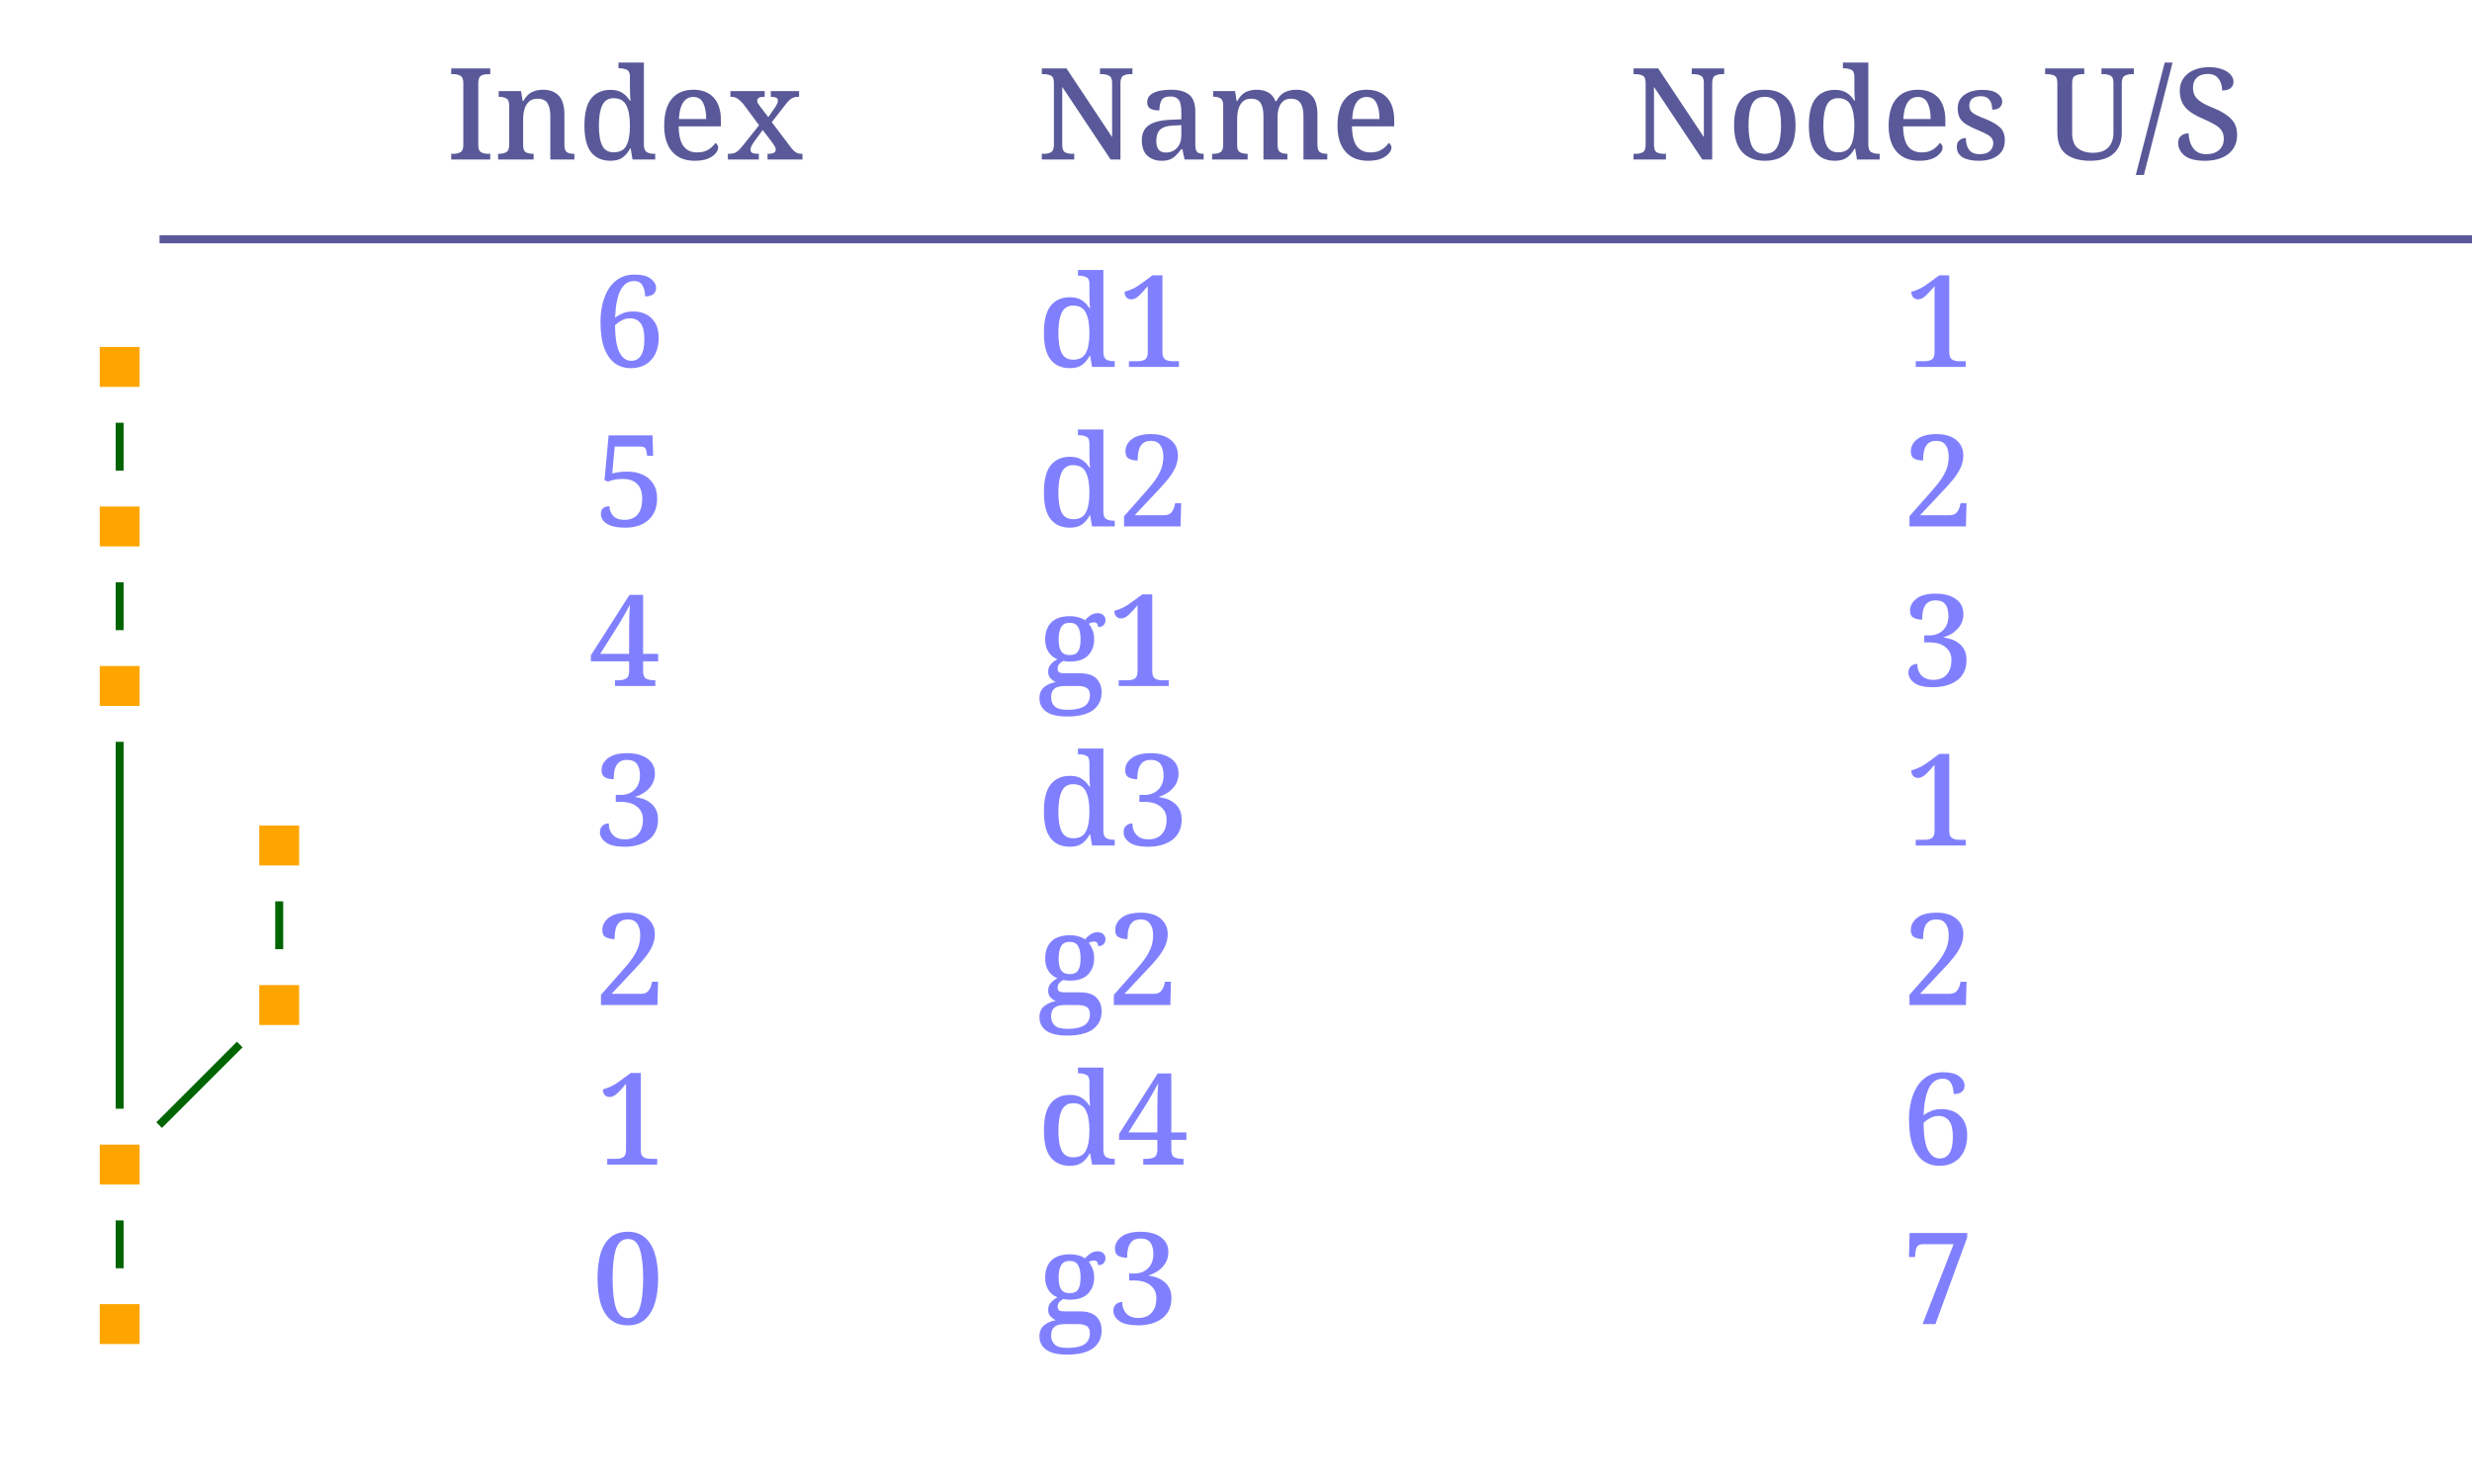
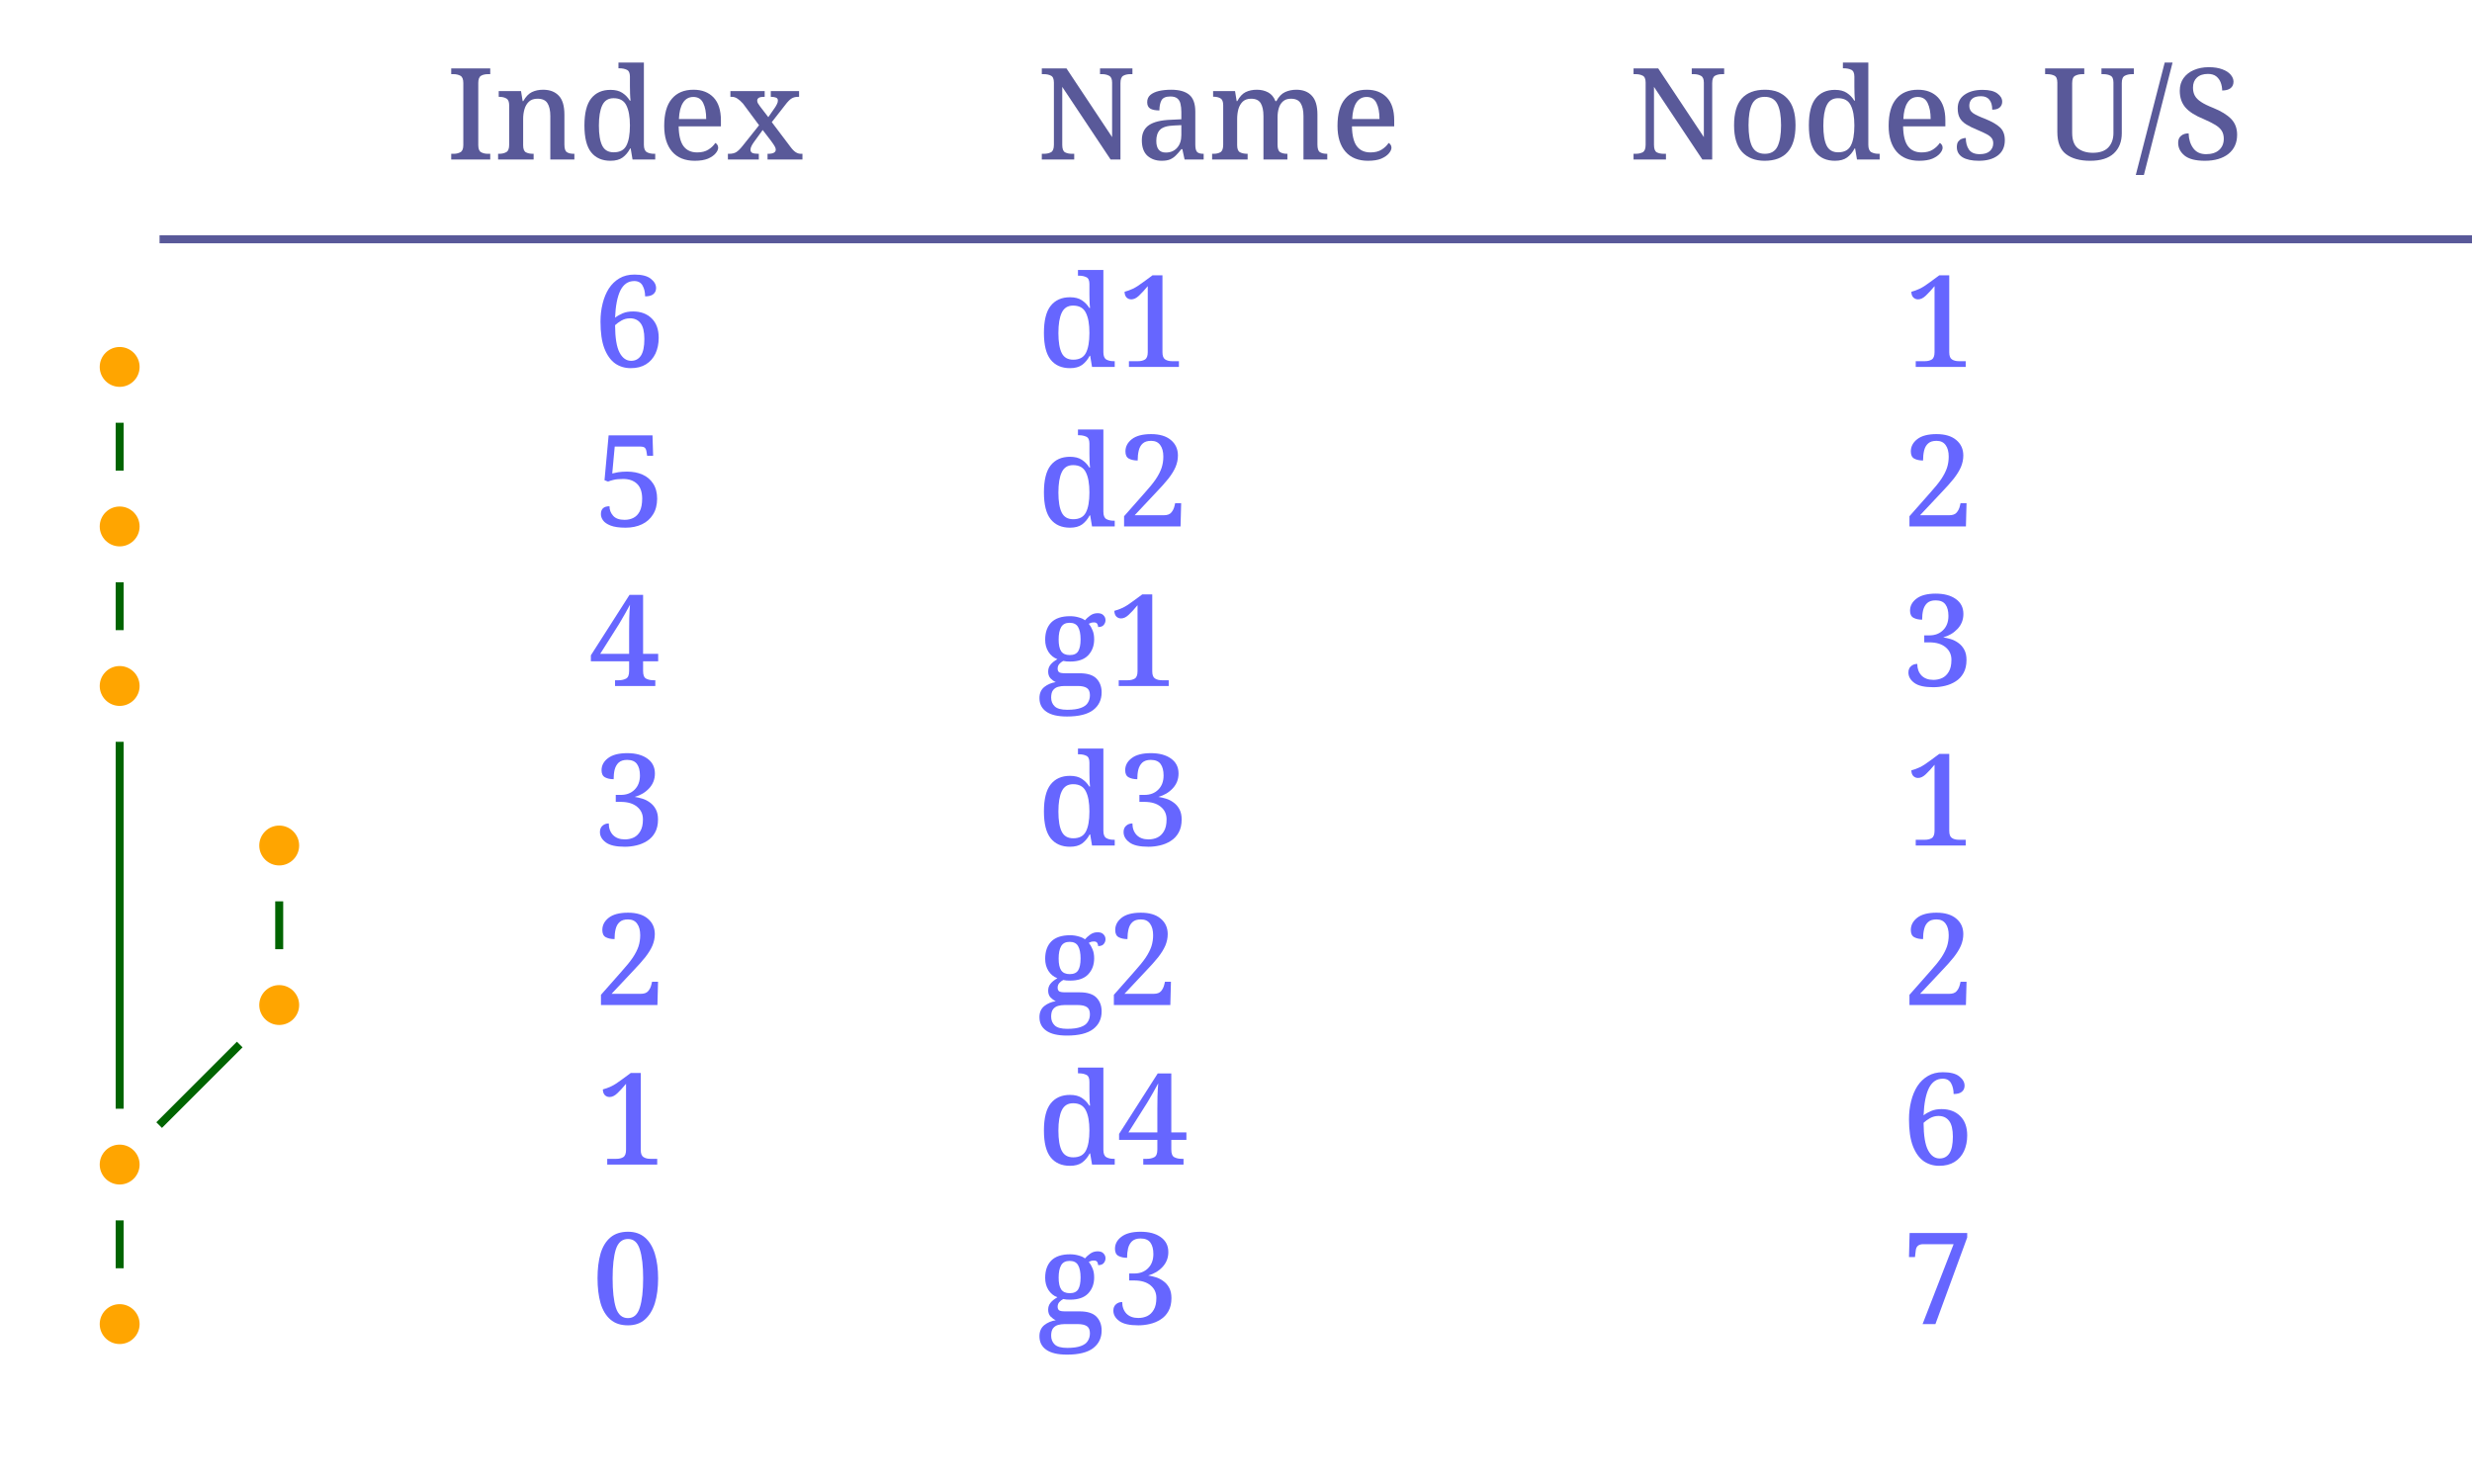
<svg xmlns="http://www.w3.org/2000/svg" xmlns:xlink="http://www.w3.org/1999/xlink" width="309.872" height="186" viewBox="0 0 309.872 186">
  <defs>
    <g>
      <g id="glyph-0-0">
        <path d="M 0.562 0 L 0.562 -0.719 L 0.875 -0.719 C 1.195 -0.719 1.477 -0.785 1.719 -0.922 C 1.957 -1.055 2.078 -1.352 2.078 -1.812 L 2.078 -9.594 C 2.078 -10.062 1.957 -10.363 1.719 -10.5 C 1.477 -10.633 1.195 -10.703 0.875 -10.703 L 0.562 -10.703 L 0.562 -11.422 L 5.453 -11.422 L 5.453 -10.703 L 5.156 -10.703 C 4.812 -10.703 4.523 -10.633 4.297 -10.5 C 4.066 -10.363 3.953 -10.062 3.953 -9.594 L 3.953 -1.812 C 3.953 -1.352 4.066 -1.055 4.297 -0.922 C 4.535 -0.785 4.82 -0.719 5.156 -0.719 L 5.453 -0.719 L 5.453 0 Z M 0.562 0 " />
      </g>
      <g id="glyph-0-1">
        <path d="M 0.422 0 L 0.422 -0.719 L 0.531 -0.719 C 0.895 -0.719 1.195 -0.785 1.438 -0.922 C 1.688 -1.055 1.812 -1.367 1.812 -1.859 L 1.812 -6.781 C 1.812 -7.238 1.691 -7.531 1.453 -7.656 C 1.223 -7.789 0.93 -7.859 0.578 -7.859 L 0.5 -7.859 L 0.5 -8.578 L 3.297 -8.578 L 3.5 -7.328 L 3.578 -7.328 C 3.891 -7.879 4.25 -8.254 4.656 -8.453 C 5.062 -8.648 5.531 -8.75 6.062 -8.75 C 6.906 -8.75 7.562 -8.5 8.031 -8 C 8.5 -7.508 8.734 -6.719 8.734 -5.625 L 8.734 -1.875 C 8.734 -1.375 8.836 -1.055 9.047 -0.922 C 9.254 -0.785 9.539 -0.719 9.906 -0.719 L 9.984 -0.719 L 9.984 0 L 6.969 0 L 6.969 -5.453 C 6.969 -6.148 6.848 -6.688 6.609 -7.062 C 6.379 -7.438 5.961 -7.625 5.359 -7.625 C 4.91 -7.625 4.555 -7.504 4.297 -7.266 C 4.035 -7.023 3.848 -6.711 3.734 -6.328 C 3.617 -5.941 3.562 -5.523 3.562 -5.078 L 3.562 -1.797 C 3.562 -1.328 3.676 -1.031 3.906 -0.906 C 4.145 -0.781 4.441 -0.719 4.797 -0.719 L 4.875 -0.719 L 4.875 0 Z M 0.422 0 " />
      </g>
      <g id="glyph-0-2">
        <path d="M 4.094 0.156 C 3.051 0.156 2.242 -0.195 1.672 -0.906 C 1.109 -1.613 0.828 -2.734 0.828 -4.266 C 0.828 -5.816 1.109 -6.945 1.672 -7.656 C 2.242 -8.375 3.051 -8.734 4.094 -8.734 C 4.707 -8.734 5.203 -8.609 5.578 -8.359 C 5.961 -8.109 6.273 -7.785 6.516 -7.391 L 6.609 -7.391 C 6.578 -7.648 6.555 -7.941 6.547 -8.266 C 6.535 -8.598 6.531 -8.895 6.531 -9.156 L 6.531 -10.391 C 6.531 -10.848 6.398 -11.133 6.141 -11.25 C 5.879 -11.375 5.57 -11.438 5.219 -11.438 L 5.094 -11.438 L 5.094 -12.156 L 8.281 -12.156 L 8.281 -1.844 C 8.281 -1.375 8.406 -1.066 8.656 -0.922 C 8.906 -0.785 9.207 -0.719 9.562 -0.719 L 9.703 -0.719 L 9.703 0 L 6.859 0 L 6.625 -1.391 L 6.562 -1.391 C 6.312 -0.91 5.992 -0.531 5.609 -0.25 C 5.234 0.02 4.727 0.156 4.094 0.156 Z M 4.5 -0.906 C 5.258 -0.906 5.785 -1.18 6.078 -1.734 C 6.379 -2.297 6.531 -3.141 6.531 -4.266 C 6.531 -5.367 6.379 -6.211 6.078 -6.797 C 5.785 -7.391 5.254 -7.688 4.484 -7.688 C 3.816 -7.688 3.344 -7.391 3.062 -6.797 C 2.781 -6.211 2.641 -5.363 2.641 -4.25 C 2.641 -3.133 2.781 -2.297 3.062 -1.734 C 3.344 -1.18 3.82 -0.906 4.5 -0.906 Z M 4.5 -0.906 " />
      </g>
      <g id="glyph-0-3">
        <path d="M 4.672 0.156 C 3.453 0.156 2.508 -0.223 1.844 -0.984 C 1.176 -1.754 0.844 -2.832 0.844 -4.219 C 0.844 -5.727 1.16 -6.859 1.797 -7.609 C 2.43 -8.367 3.336 -8.75 4.516 -8.75 C 5.578 -8.75 6.414 -8.426 7.031 -7.781 C 7.645 -7.133 7.953 -6.176 7.953 -4.906 L 7.953 -4.156 L 2.656 -4.156 C 2.676 -3.02 2.879 -2.191 3.266 -1.672 C 3.66 -1.148 4.234 -0.891 4.984 -0.891 C 5.547 -0.891 6.016 -1.008 6.391 -1.25 C 6.766 -1.488 7.051 -1.766 7.25 -2.078 C 7.332 -2.047 7.41 -1.977 7.484 -1.875 C 7.566 -1.77 7.609 -1.641 7.609 -1.484 C 7.609 -1.266 7.5 -1.023 7.281 -0.766 C 7.07 -0.516 6.754 -0.297 6.328 -0.109 C 5.898 0.066 5.348 0.156 4.672 0.156 Z M 6.109 -5.078 C 6.109 -5.898 5.984 -6.566 5.734 -7.078 C 5.492 -7.586 5.082 -7.844 4.5 -7.844 C 3.938 -7.844 3.504 -7.602 3.203 -7.125 C 2.898 -6.656 2.727 -5.973 2.688 -5.078 Z M 6.109 -5.078 " />
      </g>
      <g id="glyph-0-4">
        <path d="M 0.109 0 L 0.109 -0.719 L 0.25 -0.719 C 0.633 -0.719 0.941 -0.789 1.172 -0.938 C 1.398 -1.082 1.672 -1.352 1.984 -1.75 L 4.016 -4.297 L 2 -7.016 C 1.758 -7.285 1.523 -7.492 1.297 -7.641 C 1.078 -7.785 0.852 -7.859 0.625 -7.859 L 0.422 -7.859 L 0.422 -8.578 L 4.719 -8.578 L 4.719 -7.859 L 4.672 -7.859 C 4.305 -7.859 4.066 -7.812 3.953 -7.719 C 3.836 -7.625 3.781 -7.516 3.781 -7.391 C 3.781 -7.273 3.812 -7.16 3.875 -7.047 C 3.938 -6.941 4.023 -6.812 4.141 -6.656 L 5.172 -5.312 L 5.953 -6.438 C 6.078 -6.613 6.176 -6.781 6.25 -6.938 C 6.332 -7.094 6.375 -7.242 6.375 -7.391 C 6.375 -7.586 6.289 -7.711 6.125 -7.766 C 5.969 -7.828 5.77 -7.859 5.531 -7.859 L 5.484 -7.859 L 5.484 -8.578 L 9.031 -8.578 L 9.031 -7.859 L 8.875 -7.859 C 8.57 -7.859 8.312 -7.789 8.094 -7.656 C 7.875 -7.531 7.602 -7.254 7.281 -6.828 L 5.609 -4.688 L 7.969 -1.562 C 8.195 -1.258 8.414 -1.039 8.625 -0.906 C 8.832 -0.781 9.039 -0.719 9.25 -0.719 L 9.453 -0.719 L 9.453 0 L 5.078 0 L 5.078 -0.719 L 5.156 -0.719 C 5.789 -0.719 6.109 -0.895 6.109 -1.25 C 6.109 -1.363 6.066 -1.492 5.984 -1.641 C 5.91 -1.785 5.75 -2.023 5.5 -2.359 L 4.469 -3.703 L 3.359 -2.172 C 3.266 -2.047 3.172 -1.895 3.078 -1.719 C 2.984 -1.539 2.938 -1.375 2.938 -1.219 C 2.938 -1.039 3.016 -0.91 3.172 -0.828 C 3.328 -0.754 3.582 -0.719 3.938 -0.719 L 3.984 -0.719 L 3.984 0 Z M 0.109 0 " />
      </g>
      <g id="glyph-0-5">
        <path d="M 0.562 0 L 0.562 -0.719 L 0.812 -0.719 C 1.164 -0.719 1.461 -0.781 1.703 -0.906 C 1.953 -1.039 2.078 -1.352 2.078 -1.844 L 2.078 -9.641 C 2.078 -10.109 1.953 -10.398 1.703 -10.516 C 1.461 -10.641 1.176 -10.703 0.844 -10.703 L 0.562 -10.703 L 0.562 -11.422 L 3.656 -11.422 L 9.375 -2.812 L 9.375 -9.641 C 9.375 -10.086 9.25 -10.375 9 -10.5 C 8.758 -10.633 8.473 -10.703 8.141 -10.703 L 7.859 -10.703 L 7.859 -11.422 L 11.922 -11.422 L 11.922 -10.703 L 11.625 -10.703 C 11.289 -10.703 11.004 -10.633 10.766 -10.5 C 10.535 -10.363 10.422 -10.055 10.422 -9.578 L 10.422 0 L 9.188 0 L 3.125 -9.109 L 3.125 -1.844 C 3.125 -1.352 3.238 -1.039 3.469 -0.906 C 3.707 -0.781 4 -0.719 4.344 -0.719 L 4.625 -0.719 L 4.625 0 Z M 0.562 0 " />
      </g>
      <g id="glyph-0-6">
        <path d="M 3.266 0.156 C 2.555 0.156 1.961 -0.051 1.484 -0.469 C 1.016 -0.895 0.781 -1.547 0.781 -2.422 C 0.781 -3.273 1.078 -3.906 1.672 -4.312 C 2.273 -4.719 3.188 -4.941 4.406 -4.984 L 5.734 -5.047 L 5.734 -5.969 C 5.734 -6.352 5.695 -6.691 5.625 -6.984 C 5.562 -7.273 5.43 -7.5 5.234 -7.656 C 5.035 -7.82 4.742 -7.906 4.359 -7.906 C 3.785 -7.906 3.41 -7.738 3.234 -7.406 C 3.066 -7.082 2.984 -6.664 2.984 -6.156 C 2.473 -6.156 2.086 -6.234 1.828 -6.391 C 1.578 -6.547 1.453 -6.812 1.453 -7.188 C 1.453 -7.562 1.582 -7.863 1.844 -8.094 C 2.113 -8.32 2.473 -8.488 2.922 -8.594 C 3.379 -8.695 3.891 -8.75 4.453 -8.75 C 5.461 -8.75 6.219 -8.539 6.719 -8.125 C 7.227 -7.707 7.484 -7 7.484 -6 L 7.484 -1.875 C 7.484 -1.426 7.555 -1.117 7.703 -0.953 C 7.859 -0.797 8.117 -0.719 8.484 -0.719 L 8.531 -0.719 L 8.531 0 L 6.141 0 L 5.859 -1.297 L 5.734 -1.297 C 5.504 -1.004 5.281 -0.75 5.062 -0.531 C 4.852 -0.312 4.609 -0.141 4.328 -0.016 C 4.055 0.098 3.703 0.156 3.266 0.156 Z M 3.781 -0.875 C 4.375 -0.875 4.848 -1.07 5.203 -1.469 C 5.555 -1.863 5.734 -2.395 5.734 -3.062 L 5.734 -4.312 L 4.797 -4.266 C 3.961 -4.234 3.383 -4.055 3.062 -3.734 C 2.75 -3.41 2.594 -2.945 2.594 -2.344 C 2.594 -1.363 2.988 -0.875 3.781 -0.875 Z M 3.781 -0.875 " />
      </g>
      <g id="glyph-0-7">
        <path d="M 0.422 0 L 0.422 -0.719 L 0.594 -0.719 C 0.957 -0.719 1.25 -0.785 1.469 -0.922 C 1.695 -1.055 1.812 -1.367 1.812 -1.859 L 1.812 -6.797 C 1.812 -7.254 1.695 -7.547 1.469 -7.672 C 1.238 -7.805 0.945 -7.875 0.594 -7.875 L 0.547 -7.875 L 0.547 -8.578 L 3.297 -8.578 L 3.5 -7.328 L 3.578 -7.328 C 3.879 -7.879 4.227 -8.254 4.625 -8.453 C 5.031 -8.648 5.5 -8.75 6.031 -8.75 C 6.562 -8.75 7.031 -8.641 7.438 -8.422 C 7.852 -8.203 8.16 -7.836 8.359 -7.328 L 8.484 -7.328 C 8.773 -7.879 9.133 -8.254 9.562 -8.453 C 9.988 -8.648 10.461 -8.75 10.984 -8.75 C 11.816 -8.75 12.461 -8.5 12.922 -8 C 13.391 -7.508 13.625 -6.719 13.625 -5.625 L 13.625 -1.875 C 13.625 -1.375 13.727 -1.055 13.938 -0.922 C 14.156 -0.785 14.445 -0.719 14.812 -0.719 L 14.859 -0.719 L 14.859 0 L 11.875 0 L 11.875 -5.453 C 11.875 -6.148 11.754 -6.688 11.516 -7.062 C 11.285 -7.438 10.879 -7.625 10.297 -7.625 C 9.891 -7.625 9.562 -7.516 9.312 -7.297 C 9.062 -7.078 8.883 -6.789 8.781 -6.438 C 8.676 -6.082 8.625 -5.695 8.625 -5.281 L 8.625 -1.875 C 8.625 -1.375 8.734 -1.055 8.953 -0.922 C 9.172 -0.785 9.457 -0.719 9.812 -0.719 L 9.859 -0.719 L 9.859 0 L 6.859 0 L 6.859 -5.453 C 6.859 -6.148 6.742 -6.688 6.516 -7.062 C 6.285 -7.438 5.883 -7.625 5.312 -7.625 C 4.875 -7.625 4.523 -7.504 4.266 -7.266 C 4.016 -7.023 3.832 -6.711 3.719 -6.328 C 3.613 -5.941 3.562 -5.523 3.562 -5.078 L 3.562 -1.797 C 3.562 -1.328 3.68 -1.031 3.922 -0.906 C 4.172 -0.781 4.473 -0.719 4.828 -0.719 L 4.875 -0.719 L 4.875 0 Z M 0.422 0 " />
      </g>
      <g id="glyph-0-8">
        <path d="M 4.672 0.156 C 3.484 0.156 2.547 -0.207 1.859 -0.938 C 1.18 -1.676 0.844 -2.797 0.844 -4.297 C 0.844 -5.805 1.164 -6.926 1.812 -7.656 C 2.469 -8.383 3.438 -8.75 4.719 -8.75 C 5.906 -8.75 6.836 -8.383 7.516 -7.656 C 8.203 -6.926 8.547 -5.805 8.547 -4.297 C 8.547 -2.797 8.219 -1.676 7.562 -0.938 C 6.906 -0.207 5.941 0.156 4.672 0.156 Z M 4.703 -0.719 C 5.453 -0.719 5.977 -1.02 6.281 -1.625 C 6.582 -2.238 6.734 -3.129 6.734 -4.297 C 6.734 -5.484 6.578 -6.375 6.266 -6.969 C 5.961 -7.562 5.438 -7.859 4.688 -7.859 C 3.938 -7.859 3.41 -7.562 3.109 -6.969 C 2.805 -6.375 2.656 -5.484 2.656 -4.297 C 2.656 -3.129 2.805 -2.238 3.109 -1.625 C 3.422 -1.02 3.953 -0.719 4.703 -0.719 Z M 4.703 -0.719 " />
      </g>
      <g id="glyph-0-9">
        <path d="M 3.438 0.156 C 2.551 0.156 1.867 0.008 1.391 -0.281 C 0.91 -0.582 0.672 -1.008 0.672 -1.562 C 0.672 -1.852 0.727 -2.082 0.844 -2.25 C 0.969 -2.414 1.113 -2.531 1.281 -2.594 C 1.457 -2.664 1.629 -2.703 1.797 -2.703 C 1.797 -2.117 1.926 -1.633 2.188 -1.25 C 2.457 -0.863 2.906 -0.672 3.531 -0.672 C 4.094 -0.672 4.516 -0.797 4.797 -1.047 C 5.086 -1.305 5.234 -1.633 5.234 -2.031 C 5.234 -2.289 5.172 -2.504 5.047 -2.672 C 4.93 -2.836 4.734 -3 4.453 -3.156 C 4.172 -3.312 3.781 -3.492 3.281 -3.703 C 2.719 -3.93 2.25 -4.16 1.875 -4.391 C 1.5 -4.617 1.223 -4.891 1.047 -5.203 C 0.867 -5.523 0.781 -5.926 0.781 -6.406 C 0.781 -7.156 1.066 -7.727 1.641 -8.125 C 2.211 -8.531 2.969 -8.734 3.906 -8.734 C 4.727 -8.734 5.344 -8.582 5.75 -8.281 C 6.156 -7.988 6.359 -7.645 6.359 -7.25 C 6.359 -6.945 6.25 -6.703 6.031 -6.516 C 5.82 -6.336 5.516 -6.25 5.109 -6.25 C 5.109 -6.789 4.988 -7.207 4.75 -7.5 C 4.52 -7.789 4.172 -7.938 3.703 -7.938 C 3.191 -7.938 2.816 -7.828 2.578 -7.609 C 2.348 -7.391 2.234 -7.098 2.234 -6.734 C 2.234 -6.348 2.383 -6.047 2.688 -5.828 C 2.988 -5.617 3.492 -5.379 4.203 -5.109 C 5.055 -4.766 5.68 -4.406 6.078 -4.031 C 6.484 -3.656 6.688 -3.117 6.688 -2.422 C 6.688 -1.586 6.391 -0.945 5.797 -0.5 C 5.211 -0.062 4.426 0.156 3.438 0.156 Z M 3.438 0.156 " />
      </g>
      <g id="glyph-0-10">
</g>
      <g id="glyph-0-11">
        <path d="M 5.875 0.156 C 4.602 0.156 3.598 -0.117 2.859 -0.672 C 2.129 -1.223 1.766 -2.148 1.766 -3.453 L 1.766 -9.641 C 1.766 -10.109 1.641 -10.398 1.391 -10.516 C 1.141 -10.641 0.844 -10.703 0.5 -10.703 L 0.234 -10.703 L 0.234 -11.422 L 5.141 -11.422 L 5.141 -10.703 L 4.891 -10.703 C 4.547 -10.703 4.25 -10.633 4 -10.5 C 3.75 -10.375 3.625 -10.066 3.625 -9.578 L 3.625 -3.359 C 3.625 -2.441 3.863 -1.789 4.344 -1.406 C 4.832 -1.031 5.457 -0.844 6.219 -0.844 C 7.082 -0.844 7.727 -1.066 8.156 -1.516 C 8.582 -1.973 8.797 -2.578 8.797 -3.328 L 8.797 -9.641 C 8.797 -10.109 8.672 -10.398 8.422 -10.516 C 8.18 -10.641 7.891 -10.703 7.547 -10.703 L 7.297 -10.703 L 7.297 -11.422 L 11.359 -11.422 L 11.359 -10.703 L 11.109 -10.703 C 10.766 -10.703 10.469 -10.633 10.219 -10.5 C 9.969 -10.375 9.844 -10.066 9.844 -9.578 L 9.844 -3.297 C 9.844 -2.234 9.508 -1.391 8.844 -0.766 C 8.176 -0.148 7.188 0.156 5.875 0.156 Z M 5.875 0.156 " />
      </g>
      <g id="glyph-0-12">
        <path d="M 0 1.938 L 3.625 -12.156 L 4.609 -12.156 L 1.016 1.938 Z M 0 1.938 " />
      </g>
      <g id="glyph-0-13">
        <path d="M 4.047 0.156 C 2.891 0.156 2.039 -0.062 1.5 -0.5 C 0.969 -0.938 0.703 -1.469 0.703 -2.094 C 0.703 -2.477 0.82 -2.77 1.062 -2.969 C 1.301 -3.176 1.617 -3.281 2.016 -3.281 C 2.035 -2.539 2.227 -1.922 2.594 -1.422 C 2.957 -0.922 3.492 -0.672 4.203 -0.672 C 4.898 -0.672 5.441 -0.844 5.828 -1.188 C 6.223 -1.539 6.422 -2.016 6.422 -2.609 C 6.422 -2.992 6.336 -3.32 6.172 -3.594 C 6.004 -3.863 5.734 -4.113 5.359 -4.344 C 4.984 -4.57 4.492 -4.816 3.891 -5.078 C 2.859 -5.492 2.102 -5.973 1.625 -6.516 C 1.145 -7.066 0.906 -7.77 0.906 -8.625 C 0.906 -9.238 1.062 -9.766 1.375 -10.203 C 1.695 -10.648 2.129 -10.988 2.672 -11.219 C 3.223 -11.457 3.848 -11.578 4.547 -11.578 C 5.211 -11.578 5.773 -11.488 6.234 -11.312 C 6.691 -11.145 7.039 -10.922 7.281 -10.641 C 7.52 -10.359 7.641 -10.066 7.641 -9.766 C 7.641 -9.41 7.516 -9.133 7.266 -8.938 C 7.023 -8.75 6.676 -8.656 6.219 -8.656 C 6.219 -8.988 6.16 -9.312 6.047 -9.625 C 5.93 -9.945 5.742 -10.211 5.484 -10.422 C 5.223 -10.629 4.875 -10.734 4.438 -10.734 C 3.844 -10.734 3.379 -10.578 3.047 -10.266 C 2.723 -9.961 2.562 -9.547 2.562 -9.016 C 2.562 -8.617 2.641 -8.281 2.797 -8 C 2.953 -7.719 3.211 -7.457 3.578 -7.219 C 3.941 -6.977 4.453 -6.727 5.109 -6.469 C 6.086 -6.07 6.828 -5.617 7.328 -5.109 C 7.836 -4.598 8.094 -3.93 8.094 -3.109 C 8.094 -2.086 7.727 -1.285 7 -0.703 C 6.27 -0.129 5.285 0.156 4.047 0.156 Z M 4.047 0.156 " />
      </g>
      <g id="glyph-0-14">
        <path d="M 4.703 0.156 C 3.961 0.156 3.305 -0.039 2.734 -0.438 C 2.172 -0.844 1.723 -1.473 1.391 -2.328 C 1.066 -3.18 0.906 -4.301 0.906 -5.688 C 0.906 -6.469 0.992 -7.219 1.172 -7.938 C 1.348 -8.656 1.609 -9.285 1.953 -9.828 C 2.305 -10.367 2.75 -10.797 3.281 -11.109 C 3.812 -11.422 4.438 -11.578 5.156 -11.578 C 6.082 -11.578 6.766 -11.406 7.203 -11.062 C 7.648 -10.719 7.875 -10.328 7.875 -9.891 C 7.875 -9.566 7.758 -9.312 7.531 -9.125 C 7.312 -8.938 6.969 -8.844 6.5 -8.844 C 6.5 -9.363 6.395 -9.812 6.188 -10.188 C 5.977 -10.57 5.629 -10.766 5.141 -10.766 C 4.379 -10.766 3.801 -10.375 3.406 -9.594 C 3.02 -8.812 2.797 -7.672 2.734 -6.172 C 3.016 -6.391 3.332 -6.57 3.688 -6.719 C 4.051 -6.875 4.484 -6.953 4.984 -6.953 C 5.961 -6.953 6.742 -6.66 7.328 -6.078 C 7.91 -5.504 8.203 -4.695 8.203 -3.656 C 8.203 -2.914 8.066 -2.254 7.797 -1.672 C 7.523 -1.098 7.129 -0.648 6.609 -0.328 C 6.086 -0.004 5.453 0.156 4.703 0.156 Z M 4.75 -0.766 C 5.27 -0.766 5.676 -0.977 5.969 -1.406 C 6.258 -1.844 6.406 -2.539 6.406 -3.5 C 6.406 -4.406 6.25 -5.062 5.938 -5.469 C 5.625 -5.883 5.18 -6.094 4.609 -6.094 C 4.223 -6.094 3.863 -6 3.531 -5.812 C 3.207 -5.625 2.941 -5.43 2.734 -5.234 C 2.742 -3.641 2.93 -2.492 3.297 -1.797 C 3.66 -1.109 4.145 -0.766 4.75 -0.766 Z M 4.75 -0.766 " />
      </g>
      <g id="glyph-0-15">
        <path d="M 1.5 0 L 1.5 -0.719 L 2.641 -0.719 C 2.984 -0.719 3.27 -0.785 3.5 -0.922 C 3.738 -1.066 3.859 -1.375 3.859 -1.844 L 3.859 -10.125 C 3.453 -9.633 3.082 -9.234 2.75 -8.922 C 2.426 -8.617 2.109 -8.469 1.797 -8.469 C 1.555 -8.469 1.352 -8.551 1.188 -8.719 C 1.031 -8.895 0.953 -9.129 0.953 -9.422 C 1.273 -9.504 1.617 -9.629 1.984 -9.797 C 2.359 -9.973 2.805 -10.258 3.328 -10.656 L 4.453 -11.484 L 5.703 -11.484 L 5.703 -1.844 C 5.703 -1.383 5.816 -1.082 6.047 -0.938 C 6.273 -0.789 6.562 -0.719 6.906 -0.719 L 7.766 -0.719 L 7.766 0 Z M 1.5 0 " />
      </g>
      <g id="glyph-0-16">
        <path d="M 3.922 0.156 C 3.129 0.156 2.504 0.066 2.047 -0.109 C 1.598 -0.285 1.281 -0.504 1.094 -0.766 C 0.914 -1.023 0.828 -1.285 0.828 -1.547 C 0.828 -2.203 1.188 -2.531 1.906 -2.531 C 1.906 -2.082 2.055 -1.688 2.359 -1.344 C 2.66 -1 3.141 -0.828 3.797 -0.828 C 4.211 -0.828 4.582 -0.91 4.906 -1.078 C 5.238 -1.242 5.504 -1.52 5.703 -1.906 C 5.898 -2.301 6 -2.828 6 -3.484 C 6 -4.316 5.785 -4.938 5.359 -5.344 C 4.93 -5.75 4.352 -5.953 3.625 -5.953 C 3.113 -5.953 2.719 -5.914 2.438 -5.844 C 2.164 -5.781 1.926 -5.707 1.719 -5.625 L 1.281 -5.797 L 1.797 -11.422 L 7.297 -11.422 L 7.375 -8.859 L 6.625 -8.859 L 6.547 -9.359 C 6.516 -9.586 6.445 -9.754 6.344 -9.859 C 6.238 -9.961 6.035 -10.016 5.734 -10.016 L 2.562 -10.016 L 2.25 -6.641 C 2.426 -6.691 2.672 -6.742 2.984 -6.797 C 3.297 -6.848 3.672 -6.875 4.109 -6.875 C 4.836 -6.875 5.484 -6.75 6.047 -6.5 C 6.609 -6.25 7.051 -5.875 7.375 -5.375 C 7.707 -4.875 7.875 -4.242 7.875 -3.484 C 7.875 -2.703 7.703 -2.039 7.359 -1.5 C 7.023 -0.957 6.562 -0.547 5.969 -0.266 C 5.375 0.016 4.691 0.156 3.922 0.156 Z M 3.922 0.156 " />
      </g>
      <g id="glyph-0-17">
        <path d="M 0.891 0 L 0.891 -1.281 L 3.469 -4.203 C 4.07 -4.867 4.539 -5.445 4.875 -5.938 C 5.207 -6.438 5.445 -6.906 5.594 -7.344 C 5.738 -7.789 5.812 -8.258 5.812 -8.75 C 5.812 -9.375 5.68 -9.859 5.422 -10.203 C 5.172 -10.555 4.789 -10.734 4.281 -10.734 C 3.82 -10.734 3.473 -10.625 3.234 -10.406 C 2.992 -10.195 2.828 -9.906 2.734 -9.531 C 2.641 -9.156 2.594 -8.734 2.594 -8.266 C 2.164 -8.266 1.801 -8.344 1.5 -8.5 C 1.207 -8.656 1.062 -8.957 1.062 -9.406 C 1.062 -10.008 1.328 -10.52 1.859 -10.938 C 2.398 -11.363 3.207 -11.578 4.281 -11.578 C 5.344 -11.578 6.164 -11.332 6.75 -10.844 C 7.344 -10.352 7.641 -9.703 7.641 -8.891 C 7.641 -8.398 7.539 -7.922 7.344 -7.453 C 7.145 -6.992 6.844 -6.504 6.438 -5.984 C 6.031 -5.473 5.508 -4.891 4.875 -4.234 L 2.219 -1.406 L 5.875 -1.406 C 6.312 -1.406 6.625 -1.52 6.812 -1.75 C 7.008 -1.977 7.145 -2.258 7.219 -2.594 L 7.297 -2.922 L 8.047 -2.922 L 7.969 0 Z M 0.891 0 " />
      </g>
      <g id="glyph-0-18">
        <path d="M 3.297 0 L 3.297 -0.719 L 3.75 -0.719 C 4.102 -0.719 4.41 -0.785 4.672 -0.922 C 4.93 -1.055 5.062 -1.375 5.062 -1.875 L 5.062 -3.094 L 0.266 -3.094 L 0.266 -3.844 L 5.109 -11.422 L 6.812 -11.422 L 6.812 -4.031 L 8.703 -4.031 L 8.703 -3.094 L 6.812 -3.094 L 6.812 -1.875 C 6.812 -1.375 6.938 -1.055 7.188 -0.922 C 7.445 -0.785 7.758 -0.719 8.125 -0.719 L 8.344 -0.719 L 8.344 0 Z M 1.438 -4.031 L 5.062 -4.031 L 5.062 -6.938 C 5.062 -7.406 5.066 -7.941 5.078 -8.547 C 5.098 -9.148 5.129 -9.695 5.172 -10.188 C 5.117 -10.082 5.031 -9.922 4.906 -9.703 C 4.789 -9.484 4.66 -9.25 4.516 -9 C 4.379 -8.758 4.242 -8.523 4.109 -8.297 C 3.984 -8.078 3.879 -7.898 3.797 -7.766 Z M 1.438 -4.031 " />
      </g>
      <g id="glyph-0-19">
        <path d="M 3.719 3.828 C 2.562 3.828 1.695 3.625 1.125 3.219 C 0.551 2.82 0.266 2.254 0.266 1.516 C 0.266 0.922 0.469 0.457 0.875 0.125 C 1.281 -0.195 1.758 -0.398 2.312 -0.484 C 2.082 -0.586 1.863 -0.742 1.656 -0.953 C 1.457 -1.172 1.359 -1.457 1.359 -1.812 C 1.359 -2.133 1.453 -2.414 1.641 -2.656 C 1.836 -2.906 2.129 -3.141 2.516 -3.359 C 2.047 -3.535 1.672 -3.844 1.391 -4.281 C 1.117 -4.719 0.984 -5.223 0.984 -5.797 C 0.984 -6.723 1.238 -7.445 1.75 -7.969 C 2.27 -8.488 3.055 -8.75 4.109 -8.75 C 4.504 -8.75 4.867 -8.695 5.203 -8.594 C 5.547 -8.5 5.801 -8.379 5.969 -8.234 C 6.133 -8.43 6.352 -8.629 6.625 -8.828 C 6.895 -9.023 7.207 -9.125 7.562 -9.125 C 7.895 -9.125 8.141 -9.035 8.297 -8.859 C 8.461 -8.691 8.547 -8.488 8.547 -8.25 C 8.547 -8.031 8.473 -7.832 8.328 -7.656 C 8.191 -7.477 7.957 -7.391 7.625 -7.391 C 7.625 -7.535 7.586 -7.664 7.516 -7.781 C 7.441 -7.906 7.305 -7.969 7.109 -7.969 C 6.961 -7.969 6.836 -7.953 6.734 -7.922 C 6.641 -7.891 6.547 -7.848 6.453 -7.797 C 6.641 -7.566 6.797 -7.297 6.922 -6.984 C 7.055 -6.68 7.125 -6.301 7.125 -5.844 C 7.125 -5.039 6.875 -4.375 6.375 -3.844 C 5.875 -3.32 5.117 -3.062 4.109 -3.062 C 3.984 -3.062 3.832 -3.066 3.656 -3.078 C 3.488 -3.098 3.352 -3.117 3.25 -3.141 C 3.051 -3.035 2.883 -2.906 2.75 -2.75 C 2.613 -2.594 2.547 -2.398 2.547 -2.172 C 2.547 -1.984 2.602 -1.836 2.719 -1.734 C 2.844 -1.641 3.098 -1.594 3.484 -1.594 L 5.312 -1.594 C 6.289 -1.594 6.992 -1.367 7.422 -0.922 C 7.848 -0.473 8.062 0.098 8.062 0.797 C 8.062 1.734 7.707 2.473 7 3.016 C 6.289 3.555 5.195 3.828 3.719 3.828 Z M 4.062 -3.875 C 4.57 -3.875 4.926 -4.035 5.125 -4.359 C 5.32 -4.68 5.422 -5.176 5.422 -5.844 C 5.422 -6.52 5.316 -7.035 5.109 -7.391 C 4.91 -7.742 4.555 -7.922 4.047 -7.922 C 3.547 -7.922 3.191 -7.738 2.984 -7.375 C 2.773 -7.008 2.672 -6.492 2.672 -5.828 C 2.672 -5.172 2.773 -4.68 2.984 -4.359 C 3.203 -4.035 3.562 -3.875 4.062 -3.875 Z M 3.75 2.984 C 4.469 2.984 5.035 2.906 5.453 2.75 C 5.867 2.602 6.16 2.391 6.328 2.109 C 6.504 1.836 6.594 1.52 6.594 1.156 C 6.594 0.719 6.461 0.414 6.203 0.25 C 5.941 0.082 5.562 0 5.062 0 L 3.406 0 C 3.125 0 2.852 0.035 2.594 0.109 C 2.344 0.18 2.133 0.32 1.969 0.531 C 1.812 0.738 1.734 1.047 1.734 1.453 C 1.734 1.898 1.879 2.266 2.172 2.547 C 2.461 2.836 2.988 2.984 3.75 2.984 Z M 3.75 2.984 " />
      </g>
      <g id="glyph-0-20">
        <path d="M 3.953 0.156 C 2.848 0.156 2.051 -0.023 1.562 -0.391 C 1.07 -0.754 0.828 -1.188 0.828 -1.688 C 0.828 -2.02 0.93 -2.281 1.141 -2.469 C 1.348 -2.664 1.613 -2.766 1.938 -2.766 C 1.938 -2.172 2.113 -1.688 2.469 -1.312 C 2.832 -0.945 3.328 -0.766 3.953 -0.766 C 4.359 -0.766 4.727 -0.844 5.062 -1 C 5.406 -1.164 5.68 -1.43 5.891 -1.797 C 6.109 -2.16 6.219 -2.656 6.219 -3.281 C 6.219 -3.938 5.973 -4.461 5.484 -4.859 C 4.992 -5.266 4.312 -5.469 3.438 -5.469 L 2.812 -5.469 L 2.812 -6.344 L 3.453 -6.344 C 4.16 -6.344 4.734 -6.562 5.172 -7 C 5.617 -7.438 5.844 -8.031 5.844 -8.781 C 5.844 -9.395 5.719 -9.875 5.469 -10.219 C 5.219 -10.562 4.805 -10.734 4.234 -10.734 C 3.773 -10.734 3.422 -10.617 3.172 -10.391 C 2.93 -10.16 2.766 -9.863 2.672 -9.5 C 2.586 -9.133 2.547 -8.738 2.547 -8.312 C 2.117 -8.312 1.758 -8.391 1.469 -8.547 C 1.176 -8.703 1.031 -9 1.031 -9.438 C 1.031 -10.039 1.301 -10.547 1.844 -10.953 C 2.383 -11.367 3.188 -11.578 4.25 -11.578 C 5.301 -11.578 6.141 -11.352 6.766 -10.906 C 7.398 -10.457 7.719 -9.832 7.719 -9.031 C 7.719 -8.301 7.473 -7.676 6.984 -7.156 C 6.504 -6.645 5.906 -6.289 5.188 -6.094 C 5.477 -6.051 5.797 -5.977 6.141 -5.875 C 6.484 -5.77 6.801 -5.609 7.094 -5.391 C 7.395 -5.18 7.641 -4.898 7.828 -4.547 C 8.016 -4.203 8.109 -3.773 8.109 -3.266 C 8.109 -2.617 7.984 -2.07 7.734 -1.625 C 7.492 -1.188 7.164 -0.836 6.75 -0.578 C 6.344 -0.316 5.895 -0.129 5.406 -0.016 C 4.926 0.098 4.441 0.156 3.953 0.156 Z M 3.953 0.156 " />
      </g>
      <g id="glyph-0-21">
        <path d="M 4.5 0.156 C 3.594 0.156 2.859 -0.086 2.297 -0.578 C 1.734 -1.066 1.32 -1.754 1.062 -2.641 C 0.812 -3.523 0.688 -4.562 0.688 -5.75 C 0.688 -6.926 0.812 -7.953 1.062 -8.828 C 1.32 -9.703 1.734 -10.379 2.297 -10.859 C 2.859 -11.336 3.598 -11.578 4.516 -11.578 C 5.367 -11.578 6.07 -11.336 6.625 -10.859 C 7.188 -10.379 7.602 -9.695 7.875 -8.812 C 8.145 -7.938 8.281 -6.91 8.281 -5.734 C 8.281 -4.547 8.145 -3.508 7.875 -2.625 C 7.602 -1.75 7.188 -1.066 6.625 -0.578 C 6.07 -0.086 5.363 0.156 4.5 0.156 Z M 4.5 -0.75 C 5.219 -0.75 5.711 -1.188 5.984 -2.062 C 6.266 -2.938 6.406 -4.16 6.406 -5.734 C 6.406 -7.297 6.266 -8.508 5.984 -9.375 C 5.711 -10.238 5.223 -10.672 4.516 -10.672 C 3.773 -10.672 3.266 -10.238 2.984 -9.375 C 2.711 -8.508 2.578 -7.297 2.578 -5.734 C 2.578 -4.16 2.711 -2.938 2.984 -2.062 C 3.266 -1.188 3.77 -0.75 4.5 -0.75 Z M 4.5 -0.75 " />
      </g>
      <g id="glyph-0-22">
        <path d="M 2.609 0 L 6.5 -10.016 L 2.672 -10.016 C 2.109 -10.016 1.801 -9.742 1.75 -9.203 L 1.656 -8.406 L 0.906 -8.406 L 0.984 -11.422 L 8.203 -11.422 L 8.203 -10.859 L 4.219 0 Z M 2.609 0 " />
      </g>
    </g>
  </defs>
  <g fill="rgb(35%, 35%, 60%)" fill-opacity="1">
    <use xlink:href="#glyph-0-0" x="56" y="20" />
    <use xlink:href="#glyph-0-1" x="62.016" y="20" />
    <use xlink:href="#glyph-0-2" x="72.432" y="20" />
    <use xlink:href="#glyph-0-3" x="82.416" y="20" />
    <use xlink:href="#glyph-0-4" x="91.136" y="20" />
  </g>
  <g fill="rgb(35%, 35%, 60%)" fill-opacity="1">
    <use xlink:href="#glyph-0-5" x="130.031" y="20" />
    <use xlink:href="#glyph-0-6" x="142.351" y="20" />
    <use xlink:href="#glyph-0-7" x="151.519" y="20" />
    <use xlink:href="#glyph-0-3" x="166.815" y="20" />
  </g>
  <g fill="rgb(35%, 35%, 60%)" fill-opacity="1">
    <use xlink:href="#glyph-0-5" x="204.207" y="20" />
    <use xlink:href="#glyph-0-8" x="216.527" y="20" />
    <use xlink:href="#glyph-0-2" x="225.919" y="20" />
    <use xlink:href="#glyph-0-3" x="235.903" y="20" />
    <use xlink:href="#glyph-0-9" x="244.623" y="20" />
    <use xlink:href="#glyph-0-10" x="251.967" y="20" />
    <use xlink:href="#glyph-0-11" x="256.127" y="20" />
    <use xlink:href="#glyph-0-12" x="267.727" y="20" />
    <use xlink:href="#glyph-0-13" x="272.335" y="20" />
  </g>
  <path fill="none" stroke-width="1" stroke-linecap="butt" stroke-linejoin="miter" stroke="rgb(35%, 35%, 60%)" stroke-opacity="1" stroke-miterlimit="10" d="M 20 30 L 309.871 30 " />
  <path fill="none" stroke-width="1" stroke-linecap="butt" stroke-linejoin="miter" stroke="rgb(0%, 39.216%, 0%)" stroke-opacity="1" stroke-miterlimit="10" d="M 15 53 L 15 59 " />
-   <path fill-rule="nonzero" fill="rgb(100%, 64.706%, 0%)" fill-opacity="1" d="M 12.5 43.5 L 12.5 48.5 L 17.5 48.5 L 17.5 43.5 L 12.5 43.5 " />
-   <g fill="rgb(50%, 50%, 100%)" fill-opacity="1">
+   <path fill-rule="nonzero" fill="rgb(100%, 64.706%, 0%)" fill-opacity="1" d="M 17.5 46 C 17.5 47.379 16.379 48.5 15 48.5 C 13.621 48.5 12.5 47.379 12.5 46 C 12.5 44.621 13.621 43.5 15 43.5 C 16.379 43.5 17.5 44.621 17.5 46 " />
+   <g fill="rgb(40%, 40%, 100%)" fill-opacity="1">
    <use xlink:href="#glyph-0-14" x="74.367" y="46" />
  </g>
-   <g fill="rgb(50%, 50%, 100%)" fill-opacity="1">
+   <g fill="rgb(40%, 40%, 100%)" fill-opacity="1">
    <use xlink:href="#glyph-0-2" x="130.031" y="46" />
    <use xlink:href="#glyph-0-15" x="140.015" y="46" />
  </g>
-   <g fill="rgb(50%, 50%, 100%)" fill-opacity="1">
+   <g fill="rgb(40%, 40%, 100%)" fill-opacity="1">
    <use xlink:href="#glyph-0-15" x="238.641" y="46" />
  </g>
  <path fill="none" stroke-width="1" stroke-linecap="butt" stroke-linejoin="miter" stroke="rgb(0%, 39.216%, 0%)" stroke-opacity="1" stroke-miterlimit="10" d="M 15 73 L 15 79 " />
-   <path fill-rule="nonzero" fill="rgb(100%, 64.706%, 0%)" fill-opacity="1" d="M 12.5 63.5 L 12.5 68.5 L 17.5 68.5 L 17.5 63.5 L 12.5 63.5 " />
-   <g fill="rgb(50%, 50%, 100%)" fill-opacity="1">
+   <path fill-rule="nonzero" fill="rgb(100%, 64.706%, 0%)" fill-opacity="1" d="M 17.5 66 C 17.5 67.379 16.379 68.5 15 68.5 C 13.621 68.5 12.5 67.379 12.5 66 C 12.5 64.621 13.621 63.5 15 63.5 C 16.379 63.5 17.5 64.621 17.5 66 " />
+   <g fill="rgb(40%, 40%, 100%)" fill-opacity="1">
    <use xlink:href="#glyph-0-16" x="74.496" y="66" />
  </g>
-   <g fill="rgb(50%, 50%, 100%)" fill-opacity="1">
+   <g fill="rgb(40%, 40%, 100%)" fill-opacity="1">
    <use xlink:href="#glyph-0-2" x="130.031" y="66" />
    <use xlink:href="#glyph-0-17" x="140.015" y="66" />
  </g>
-   <g fill="rgb(50%, 50%, 100%)" fill-opacity="1">
+   <g fill="rgb(40%, 40%, 100%)" fill-opacity="1">
    <use xlink:href="#glyph-0-17" x="238.465" y="66" />
  </g>
  <path fill="none" stroke-width="1" stroke-linecap="butt" stroke-linejoin="miter" stroke="rgb(0%, 39.216%, 0%)" stroke-opacity="1" stroke-miterlimit="10" d="M 15 93 L 15 139 " />
-   <path fill-rule="nonzero" fill="rgb(100%, 64.706%, 0%)" fill-opacity="1" d="M 12.5 83.5 L 12.5 88.5 L 17.5 88.5 L 17.5 83.5 L 12.5 83.5 " />
-   <g fill="rgb(50%, 50%, 100%)" fill-opacity="1">
+   <path fill-rule="nonzero" fill="rgb(100%, 64.706%, 0%)" fill-opacity="1" d="M 17.5 86 C 17.5 87.379 16.379 88.5 15 88.5 C 13.621 88.5 12.5 87.379 12.5 86 C 12.5 84.621 13.621 83.5 15 83.5 C 16.379 83.5 17.5 84.621 17.5 86 " />
+   <g fill="rgb(40%, 40%, 100%)" fill-opacity="1">
    <use xlink:href="#glyph-0-18" x="73.801" y="86" />
  </g>
-   <g fill="rgb(50%, 50%, 100%)" fill-opacity="1">
+   <g fill="rgb(40%, 40%, 100%)" fill-opacity="1">
    <use xlink:href="#glyph-0-19" x="130.031" y="86" />
    <use xlink:href="#glyph-0-15" x="138.735" y="86" />
  </g>
-   <g fill="rgb(50%, 50%, 100%)" fill-opacity="1">
+   <g fill="rgb(40%, 40%, 100%)" fill-opacity="1">
    <use xlink:href="#glyph-0-20" x="238.398" y="86" />
  </g>
  <path fill="none" stroke-width="1" stroke-linecap="butt" stroke-linejoin="miter" stroke="rgb(0%, 39.216%, 0%)" stroke-opacity="1" stroke-miterlimit="10" d="M 35 113 L 35 119 " />
-   <path fill-rule="nonzero" fill="rgb(100%, 64.706%, 0%)" fill-opacity="1" d="M 32.5 103.5 L 32.5 108.5 L 37.5 108.5 L 37.5 103.5 L 32.5 103.5 " />
-   <g fill="rgb(50%, 50%, 100%)" fill-opacity="1">
+   <path fill-rule="nonzero" fill="rgb(100%, 64.706%, 0%)" fill-opacity="1" d="M 37.5 106 C 37.5 107.379 36.379 108.5 35 108.5 C 33.621 108.5 32.5 107.379 32.5 106 C 32.5 104.621 33.621 103.5 35 103.5 C 36.379 103.5 37.5 104.621 37.5 106 " />
+   <g fill="rgb(40%, 40%, 100%)" fill-opacity="1">
    <use xlink:href="#glyph-0-20" x="74.375" y="106" />
  </g>
-   <g fill="rgb(50%, 50%, 100%)" fill-opacity="1">
+   <g fill="rgb(40%, 40%, 100%)" fill-opacity="1">
    <use xlink:href="#glyph-0-2" x="130.031" y="106" />
    <use xlink:href="#glyph-0-20" x="140.015" y="106" />
  </g>
-   <g fill="rgb(50%, 50%, 100%)" fill-opacity="1">
+   <g fill="rgb(40%, 40%, 100%)" fill-opacity="1">
    <use xlink:href="#glyph-0-15" x="238.641" y="106" />
  </g>
  <path fill="none" stroke-width="1" stroke-linecap="butt" stroke-linejoin="miter" stroke="rgb(0%, 39.216%, 0%)" stroke-opacity="1" stroke-miterlimit="10" d="M 30.051 130.949 L 19.949 141.051 " />
-   <path fill-rule="nonzero" fill="rgb(100%, 64.706%, 0%)" fill-opacity="1" d="M 32.5 123.5 L 32.5 128.5 L 37.5 128.5 L 37.5 123.5 L 32.5 123.5 " />
-   <g fill="rgb(50%, 50%, 100%)" fill-opacity="1">
+   <path fill-rule="nonzero" fill="rgb(100%, 64.706%, 0%)" fill-opacity="1" d="M 37.5 126 C 37.5 127.379 36.379 128.5 35 128.5 C 33.621 128.5 32.5 127.379 32.5 126 C 32.5 124.621 33.621 123.5 35 123.5 C 36.379 123.5 37.5 124.621 37.5 126 " />
+   <g fill="rgb(40%, 40%, 100%)" fill-opacity="1">
    <use xlink:href="#glyph-0-17" x="74.441" y="126" />
  </g>
-   <g fill="rgb(50%, 50%, 100%)" fill-opacity="1">
+   <g fill="rgb(40%, 40%, 100%)" fill-opacity="1">
    <use xlink:href="#glyph-0-19" x="130.031" y="126" />
    <use xlink:href="#glyph-0-17" x="138.735" y="126" />
  </g>
-   <g fill="rgb(50%, 50%, 100%)" fill-opacity="1">
+   <g fill="rgb(40%, 40%, 100%)" fill-opacity="1">
    <use xlink:href="#glyph-0-17" x="238.465" y="126" />
  </g>
  <path fill="none" stroke-width="1" stroke-linecap="butt" stroke-linejoin="miter" stroke="rgb(0%, 39.216%, 0%)" stroke-opacity="1" stroke-miterlimit="10" d="M 15 153 L 15 159 " />
-   <path fill-rule="nonzero" fill="rgb(100%, 64.706%, 0%)" fill-opacity="1" d="M 12.5 143.5 L 12.5 148.5 L 17.5 148.5 L 17.5 143.5 L 12.5 143.5 " />
-   <g fill="rgb(50%, 50%, 100%)" fill-opacity="1">
+   <path fill-rule="nonzero" fill="rgb(100%, 64.706%, 0%)" fill-opacity="1" d="M 17.5 146 C 17.5 147.379 16.379 148.5 15 148.5 C 13.621 148.5 12.5 147.379 12.5 146 C 12.5 144.621 13.621 143.5 15 143.5 C 16.379 143.5 17.5 144.621 17.5 146 " />
+   <g fill="rgb(40%, 40%, 100%)" fill-opacity="1">
    <use xlink:href="#glyph-0-15" x="74.617" y="146" />
  </g>
-   <g fill="rgb(50%, 50%, 100%)" fill-opacity="1">
+   <g fill="rgb(40%, 40%, 100%)" fill-opacity="1">
    <use xlink:href="#glyph-0-2" x="130.031" y="146" />
    <use xlink:href="#glyph-0-18" x="140.015" y="146" />
  </g>
-   <g fill="rgb(50%, 50%, 100%)" fill-opacity="1">
+   <g fill="rgb(40%, 40%, 100%)" fill-opacity="1">
    <use xlink:href="#glyph-0-14" x="238.391" y="146" />
  </g>
-   <path fill-rule="nonzero" fill="rgb(100%, 64.706%, 0%)" fill-opacity="1" d="M 12.5 163.5 L 12.5 168.5 L 17.5 168.5 L 17.5 163.5 L 12.5 163.5 " />
-   <g fill="rgb(50%, 50%, 100%)" fill-opacity="1">
+   <path fill-rule="nonzero" fill="rgb(100%, 64.706%, 0%)" fill-opacity="1" d="M 247.367 146 L 17.5 166 C 17.5 167.379 16.379 168.5 15 168.5 C 13.621 168.5 12.5 167.379 12.5 166 C 12.5 164.621 13.621 163.5 15 163.5 C 16.379 163.5 17.5 164.621 17.5 166 " />
+   <g fill="rgb(40%, 40%, 100%)" fill-opacity="1">
    <use xlink:href="#glyph-0-21" x="74.215" y="166" />
  </g>
-   <g fill="rgb(50%, 50%, 100%)" fill-opacity="1">
+   <g fill="rgb(40%, 40%, 100%)" fill-opacity="1">
    <use xlink:href="#glyph-0-19" x="130.031" y="166" />
    <use xlink:href="#glyph-0-20" x="138.735" y="166" />
  </g>
-   <g fill="rgb(50%, 50%, 100%)" fill-opacity="1">
+   <g fill="rgb(40%, 40%, 100%)" fill-opacity="1">
    <use xlink:href="#glyph-0-22" x="238.391" y="166" />
  </g>
</svg>
